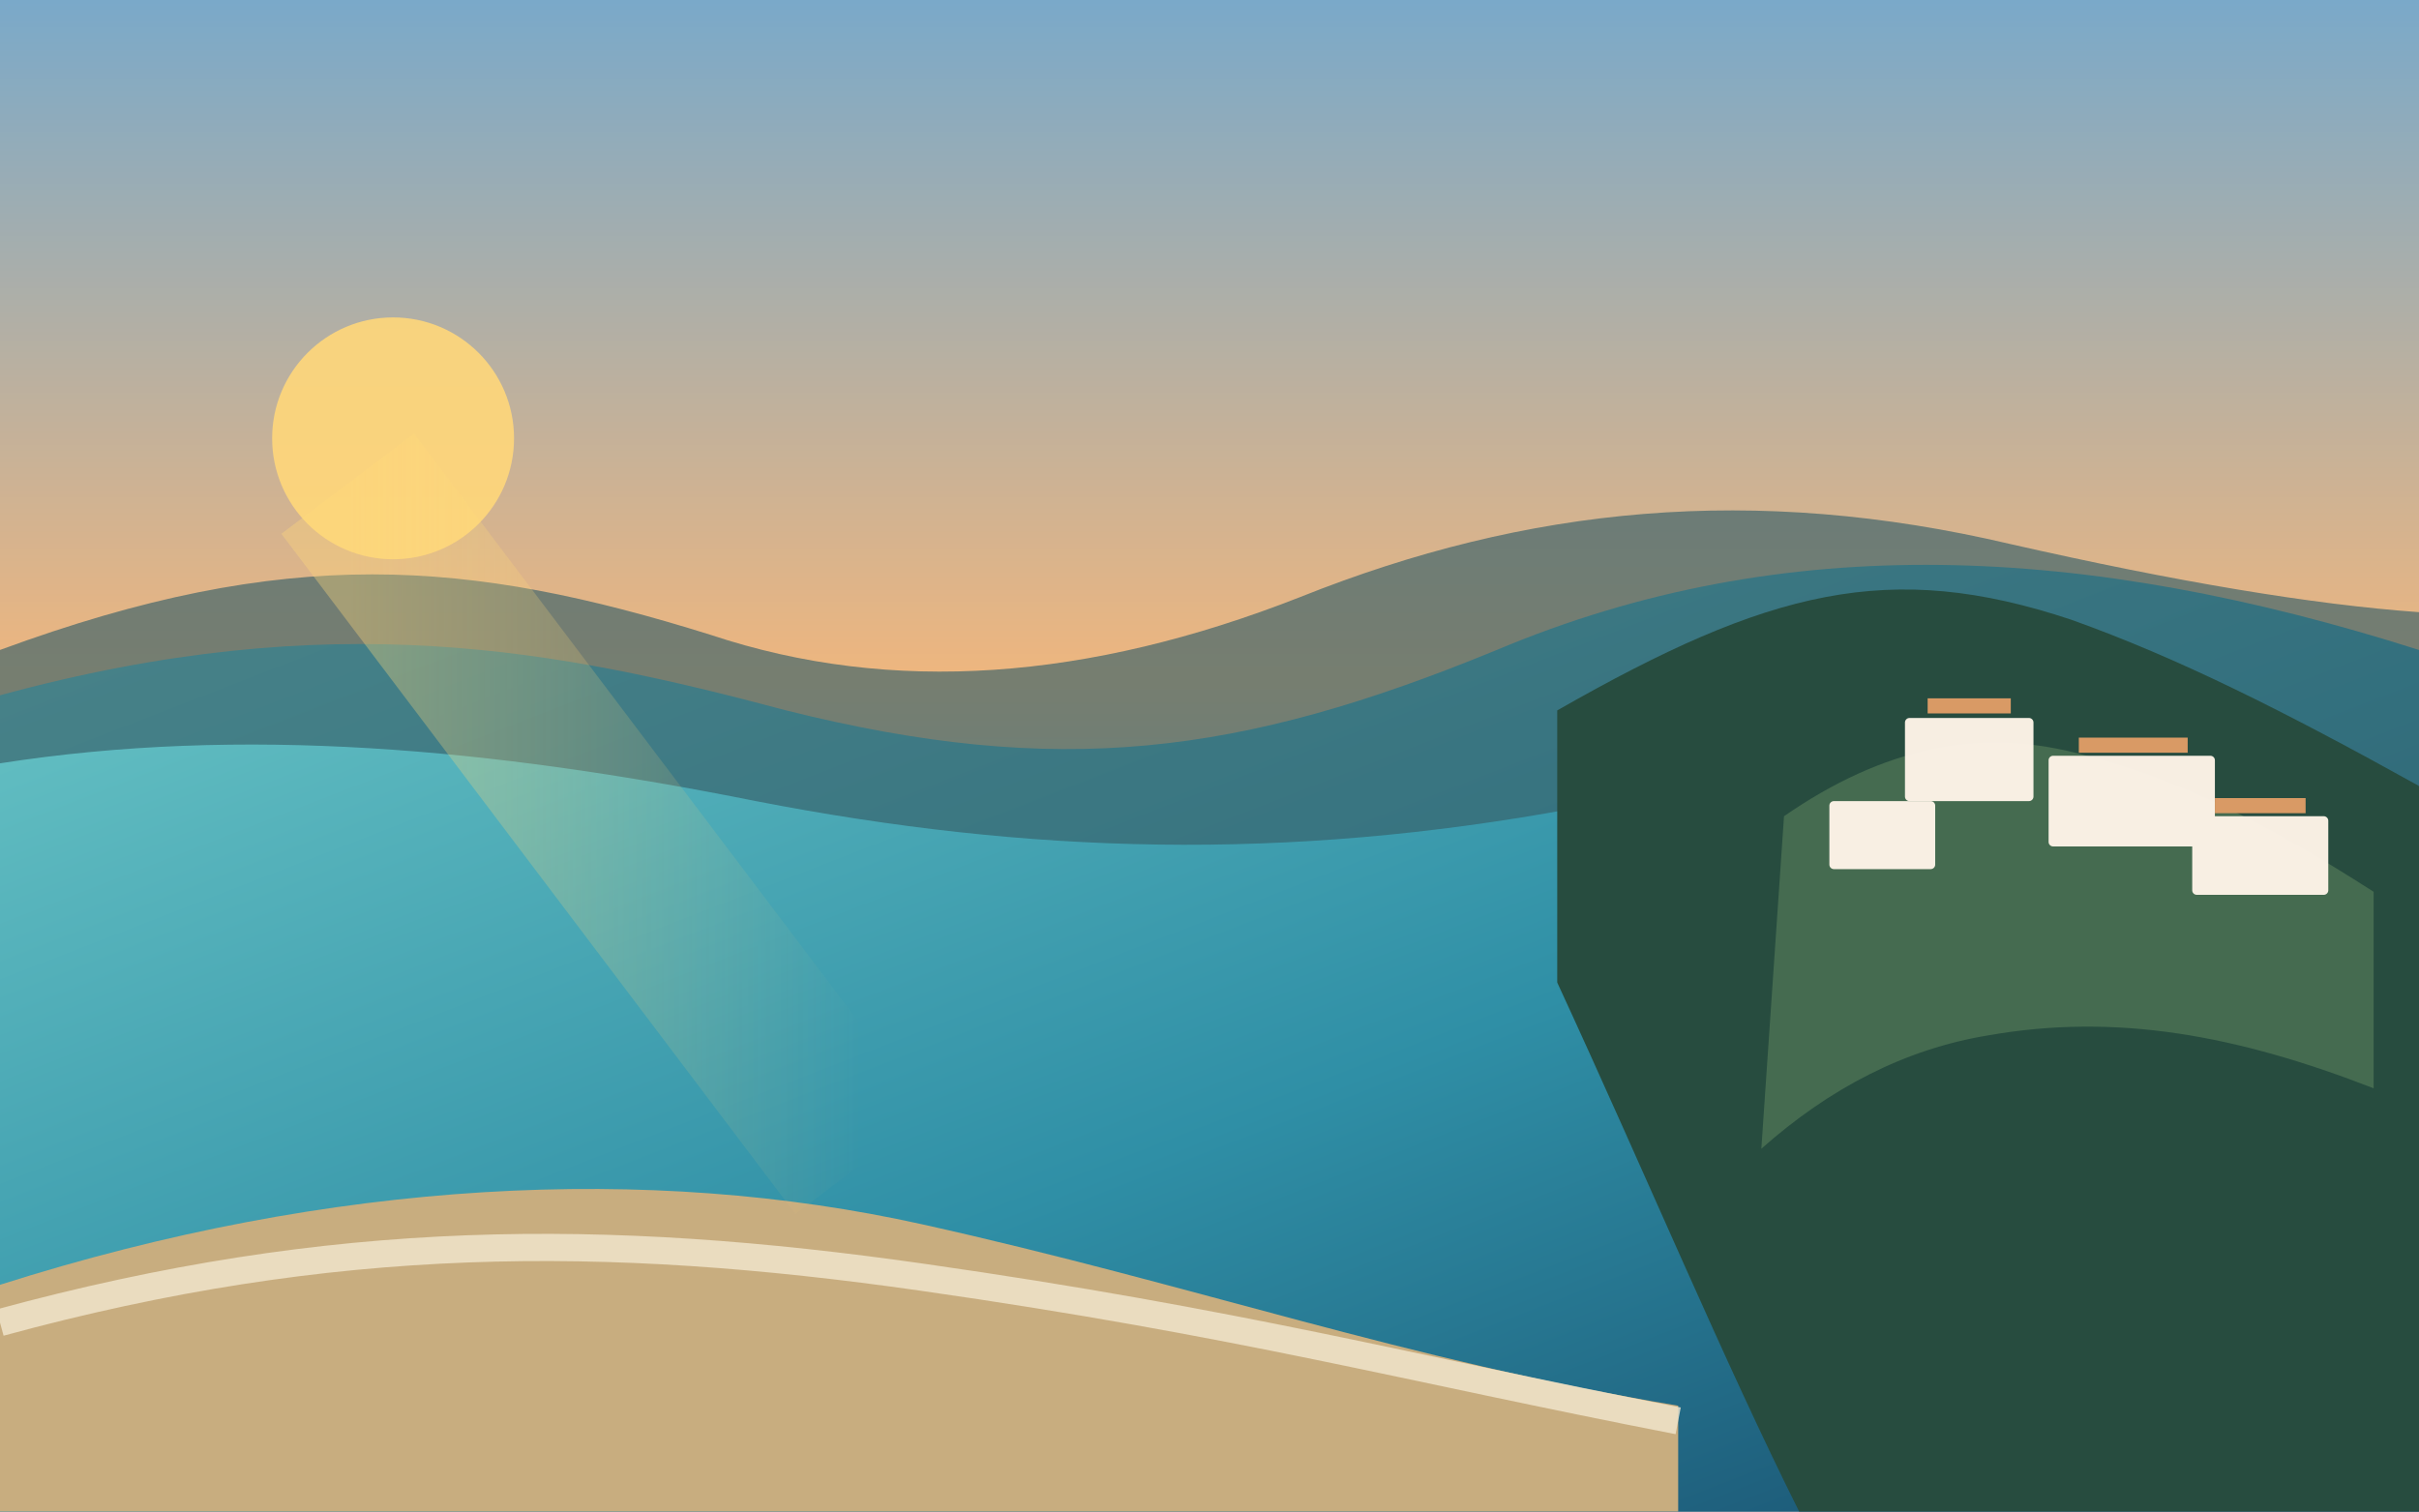
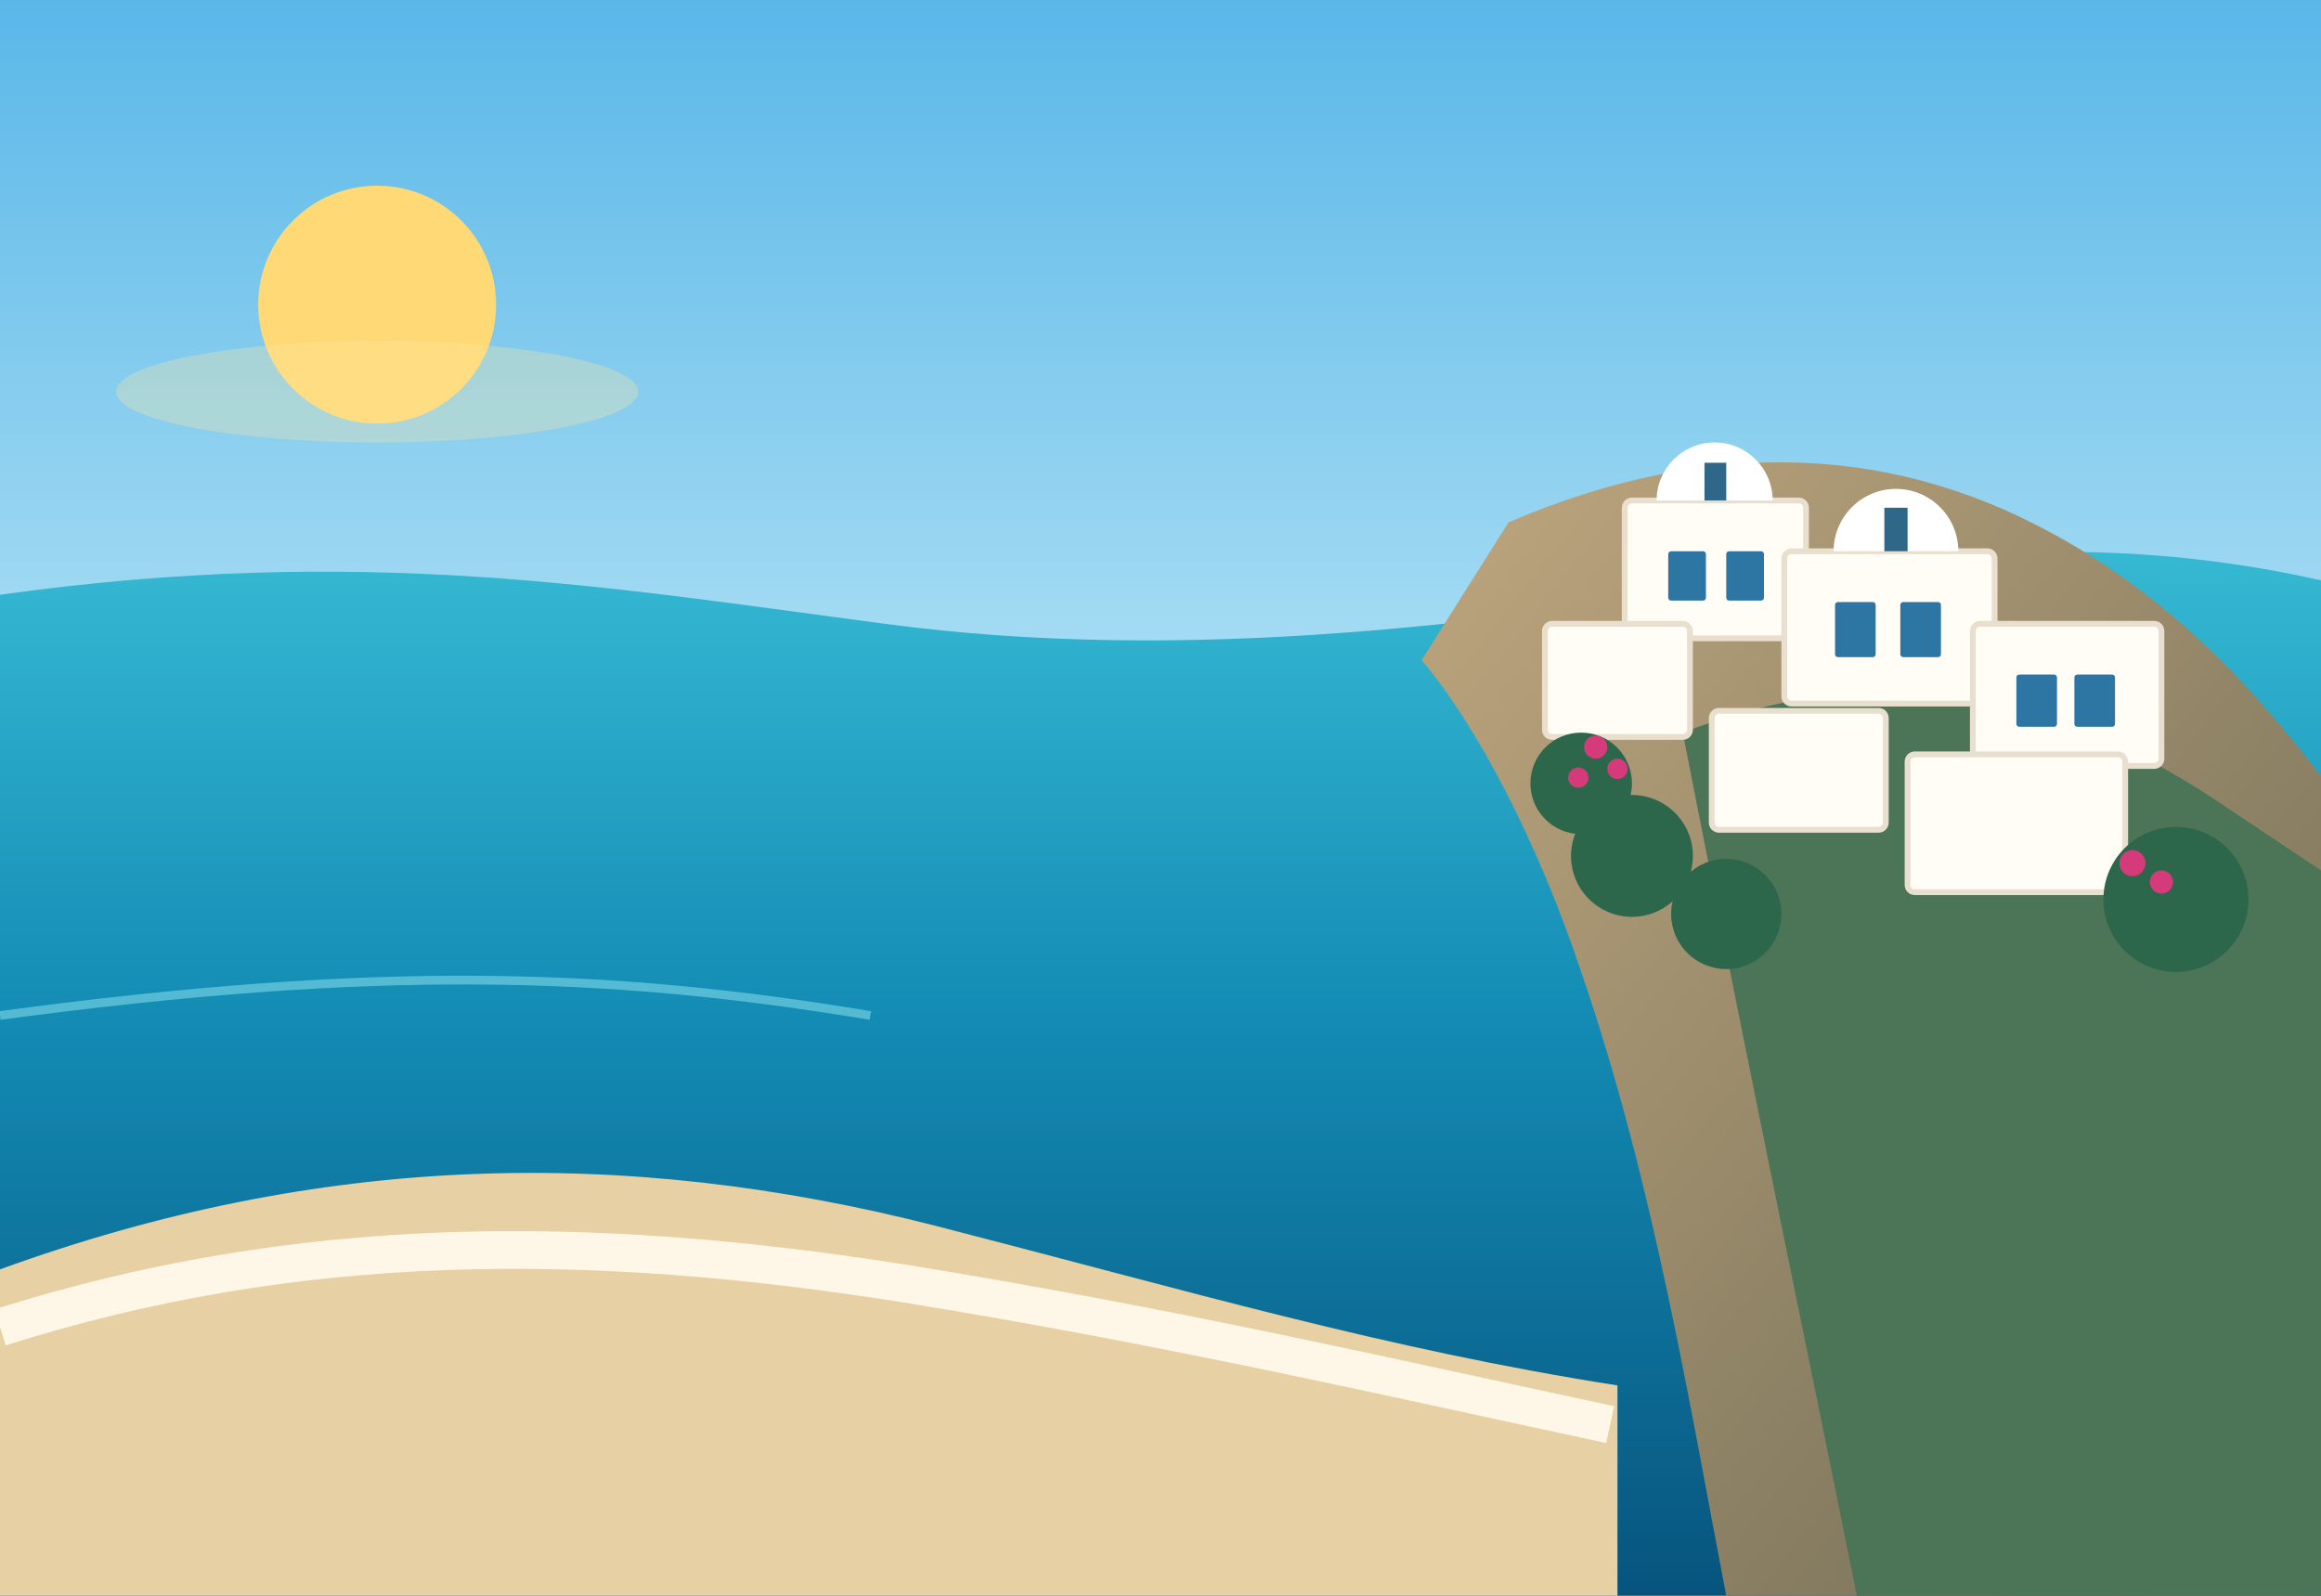
- <svg xmlns="http://www.w3.org/2000/svg" viewBox="0 0 1600 1000" preserveAspectRatio="xMidYMid slice">
+ <svg xmlns="http://www.w3.org/2000/svg" viewBox="0 0 1600 1100" preserveAspectRatio="xMidYMid slice">
  <defs>
    <linearGradient id="sky" x1="0" y1="0" x2="0" y2="1">
-       <stop offset="0" stop-color="#7aa9c9" />
-       <stop offset=".45" stop-color="#efb67e" />
-       <stop offset=".7" stop-color="#8fc6c4" />
-       <stop offset="1" stop-color="#23556e" />
+       <stop stop-color="#59b7e8" />
+       <stop offset=".55" stop-color="#bfe8f7" />
+       <stop offset="1" stop-color="#f7d0a1" />
    </linearGradient>
-     <linearGradient id="sea" x1="0" y1="0" x2="1" y2="1">
-       <stop offset="0" stop-color="#6cc7c7" />
-       <stop offset=".55" stop-color="#2f8fa6" />
-       <stop offset="1" stop-color="#174a6a" />
+     <linearGradient id="sea" x1="0" y1="0" x2="0" y2="1">
+       <stop stop-color="#36b9d3" />
+       <stop offset=".45" stop-color="#138bb4" />
+       <stop offset="1" stop-color="#07547d" />
    </linearGradient>
-     <linearGradient id="sun" x1="0" y1="0" x2="1" y2="0">
-       <stop offset="0" stop-color="#ffd97a" stop-opacity=".8" />
-       <stop offset="1" stop-color="#ffd97a" stop-opacity="0" />
+     <linearGradient id="cliff" x1="0" y1="0" x2="1" y2="1">
+       <stop stop-color="#bea67e" />
+       <stop offset="1" stop-color="#6f6b55" />
    </linearGradient>
  </defs>
-   <rect width="1600" height="1000" fill="url(#sky)" />
-   <circle cx="260" cy="290" r="80" fill="#ffd77a" opacity=".9" />
-   <path d="M0 460 C220 400 370 430 520 470 C700 515 820 500 990 430 C1180 350 1380 360 1600 430 L1600 1000 L0 1000 Z" fill="url(#sea)" />
-   <path d="M0 430 C190 360 310 370 470 420 C590 460 720 450 860 395 C1010 335 1160 320 1330 360 C1440 385 1530 400 1600 405 L1600 520 C1390 495 1220 500 1040 535 C850 570 680 565 500 530 C325 495 160 480 0 505 Z" fill="#355f68" opacity=".65" />
-   <path d="M1030 470 C1170 390 1250 370 1370 410 C1440 435 1510 470 1600 520 L1600 1000 L1190 1000 C1140 900 1090 780 1030 650 Z" fill="#274c3f" />
-   <path d="M1180 540 C1245 495 1310 480 1380 500 C1440 515 1500 545 1570 590 L1570 720 C1480 685 1400 670 1315 685 C1260 694 1210 720 1165 760 Z" fill="#456b50" />
-   <g fill="#fff5e9" opacity=".96">
-     <rect x="1260" y="475" width="85" height="55" rx="3" />
-     <rect x="1355" y="500" width="110" height="60" rx="3" />
-     <rect x="1450" y="540" width="90" height="52" rx="3" />
-     <rect x="1210" y="530" width="70" height="45" rx="3" />
+   <rect width="1600" height="1100" fill="url(#sky)" />
+   <circle cx="260" cy="210" r="82" fill="#ffd976" />
+   <ellipse cx="260" cy="270" rx="180" ry="35" fill="#ffe8a0" opacity=".3" />
+   <path d="M0 410 C250 375 420 405 610 430 C820 458 1030 430 1240 396 C1400 370 1510 380 1600 400 L1600 1100 L0 1100 Z" fill="url(#sea)" />
+   <path d="M1040 360 C1180 300 1300 310 1400 360 C1490 405 1550 470 1600 535 L1600 1100 L1190 1100 C1165 970 1140 815 1090 670 C1060 580 1018 500 980 455 Z" fill="url(#cliff)" />
+   <path d="M1160 505 C1290 455 1410 470 1540 560 L1600 600 L1600 1100 L1280 1100 C1250 950 1210 760 1160 505 Z" fill="#4c7457" />
+   <g fill="#fffdf6" stroke="#e8dfcf" stroke-width="4">
+     <rect x="1120" y="345" width="125" height="95" rx="5" />
+     <rect x="1230" y="380" width="145" height="105" rx="5" />
+     <rect x="1360" y="430" width="130" height="98" rx="5" />
+     <rect x="1065" y="430" width="100" height="78" rx="5" />
+     <rect x="1180" y="490" width="120" height="82" rx="5" />
+     <rect x="1315" y="520" width="150" height="95" rx="5" />
  </g>
-   <g fill="#d99a65">
-     <rect x="1275" y="462" width="55" height="10" />
-     <rect x="1375" y="488" width="72" height="10" />
-     <rect x="1465" y="528" width="60" height="10" />
+   <g fill="#2d75a3">
+     <rect x="1150" y="380" width="26" height="34" rx="2" />
+     <rect x="1190" y="380" width="26" height="34" rx="2" />
+     <rect x="1265" y="415" width="28" height="38" rx="2" />
+     <rect x="1310" y="415" width="28" height="38" rx="2" />
+     <rect x="1390" y="465" width="28" height="36" rx="2" />
+     <rect x="1430" y="465" width="28" height="36" rx="2" />
  </g>
-   <path d="M0 850 C220 780 430 770 610 810 C790 850 930 900 1110 930 L1110 1000 L0 1000 Z" fill="#c8ad7f" />
-   <path d="M0 875 C220 815 400 815 610 845 C820 875 930 905 1110 940" stroke="#f2e7cf" stroke-width="18" fill="none" opacity=".8" />
-   <path d="M230 320 L570 770" stroke="url(#sun)" stroke-width="110" opacity=".45" />
+   <g fill="#ffffff">
+     <path d="M1142 345 a40 40 0 0 1 80 0z" />
+     <path d="M1264 380 a43 43 0 0 1 86 0z" />
+   </g>
+   <g fill="#2f6788">
+     <rect x="1175" y="319" width="15" height="26" />
+     <rect x="1299" y="350" width="16" height="30" />
+   </g>
+   <path d="M0 875 C220 795 430 790 645 845 C820 890 955 930 1115 955 L1115 1100 L0 1100 Z" fill="#e7d0a3" />
+   <path d="M0 915 C205 850 405 850 625 885 C810 915 960 950 1110 982" stroke="#fff8e9" stroke-width="26" fill="none" opacity=".95" />
+   <path d="M0 700 C260 665 420 670 600 700" stroke="#7fd9e7" stroke-width="6" fill="none" opacity=".6" />
+   <g fill="#2d674b">
+     <circle cx="1090" cy="540" r="35" />
+     <circle cx="1125" cy="590" r="42" />
+     <circle cx="1190" cy="630" r="38" />
+     <circle cx="1500" cy="620" r="50" />
+   </g>
+   <g fill="#d53b7a">
+     <circle cx="1100" cy="515" r="8" />
+     <circle cx="1115" cy="530" r="7" />
+     <circle cx="1088" cy="536" r="7" />
+     <circle cx="1470" cy="595" r="9" />
+     <circle cx="1490" cy="608" r="8" />
+   </g>
</svg>
